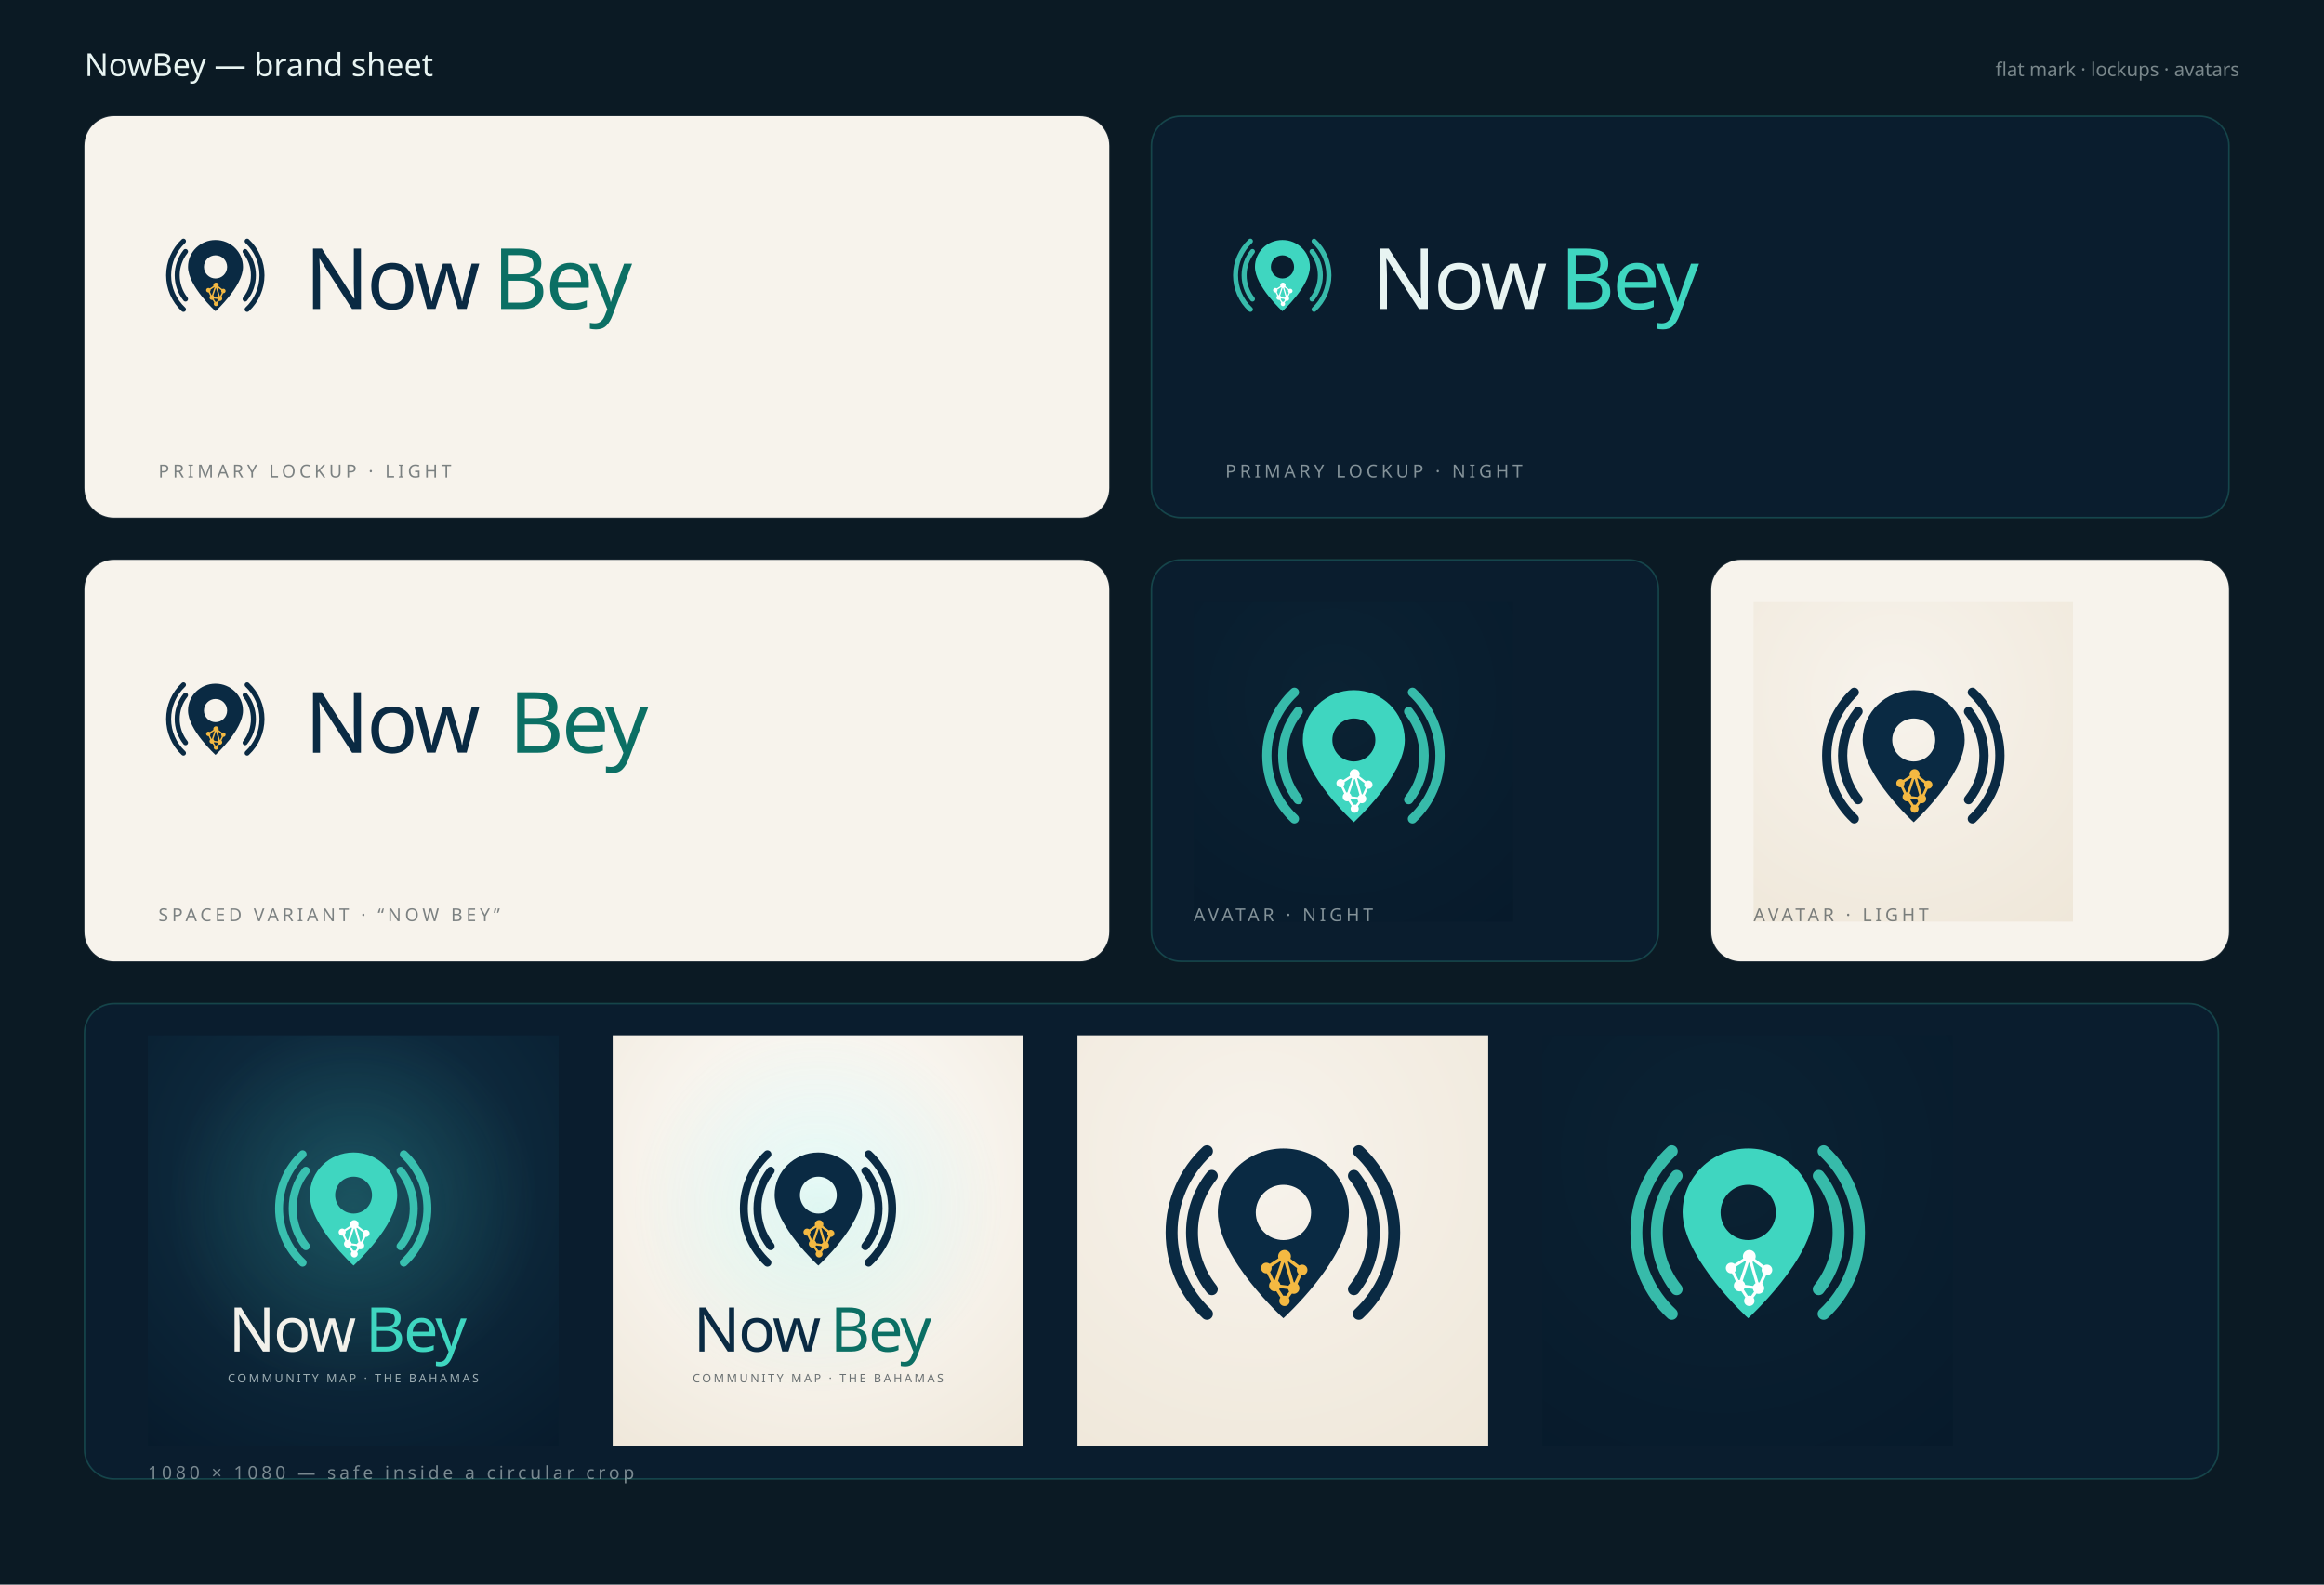
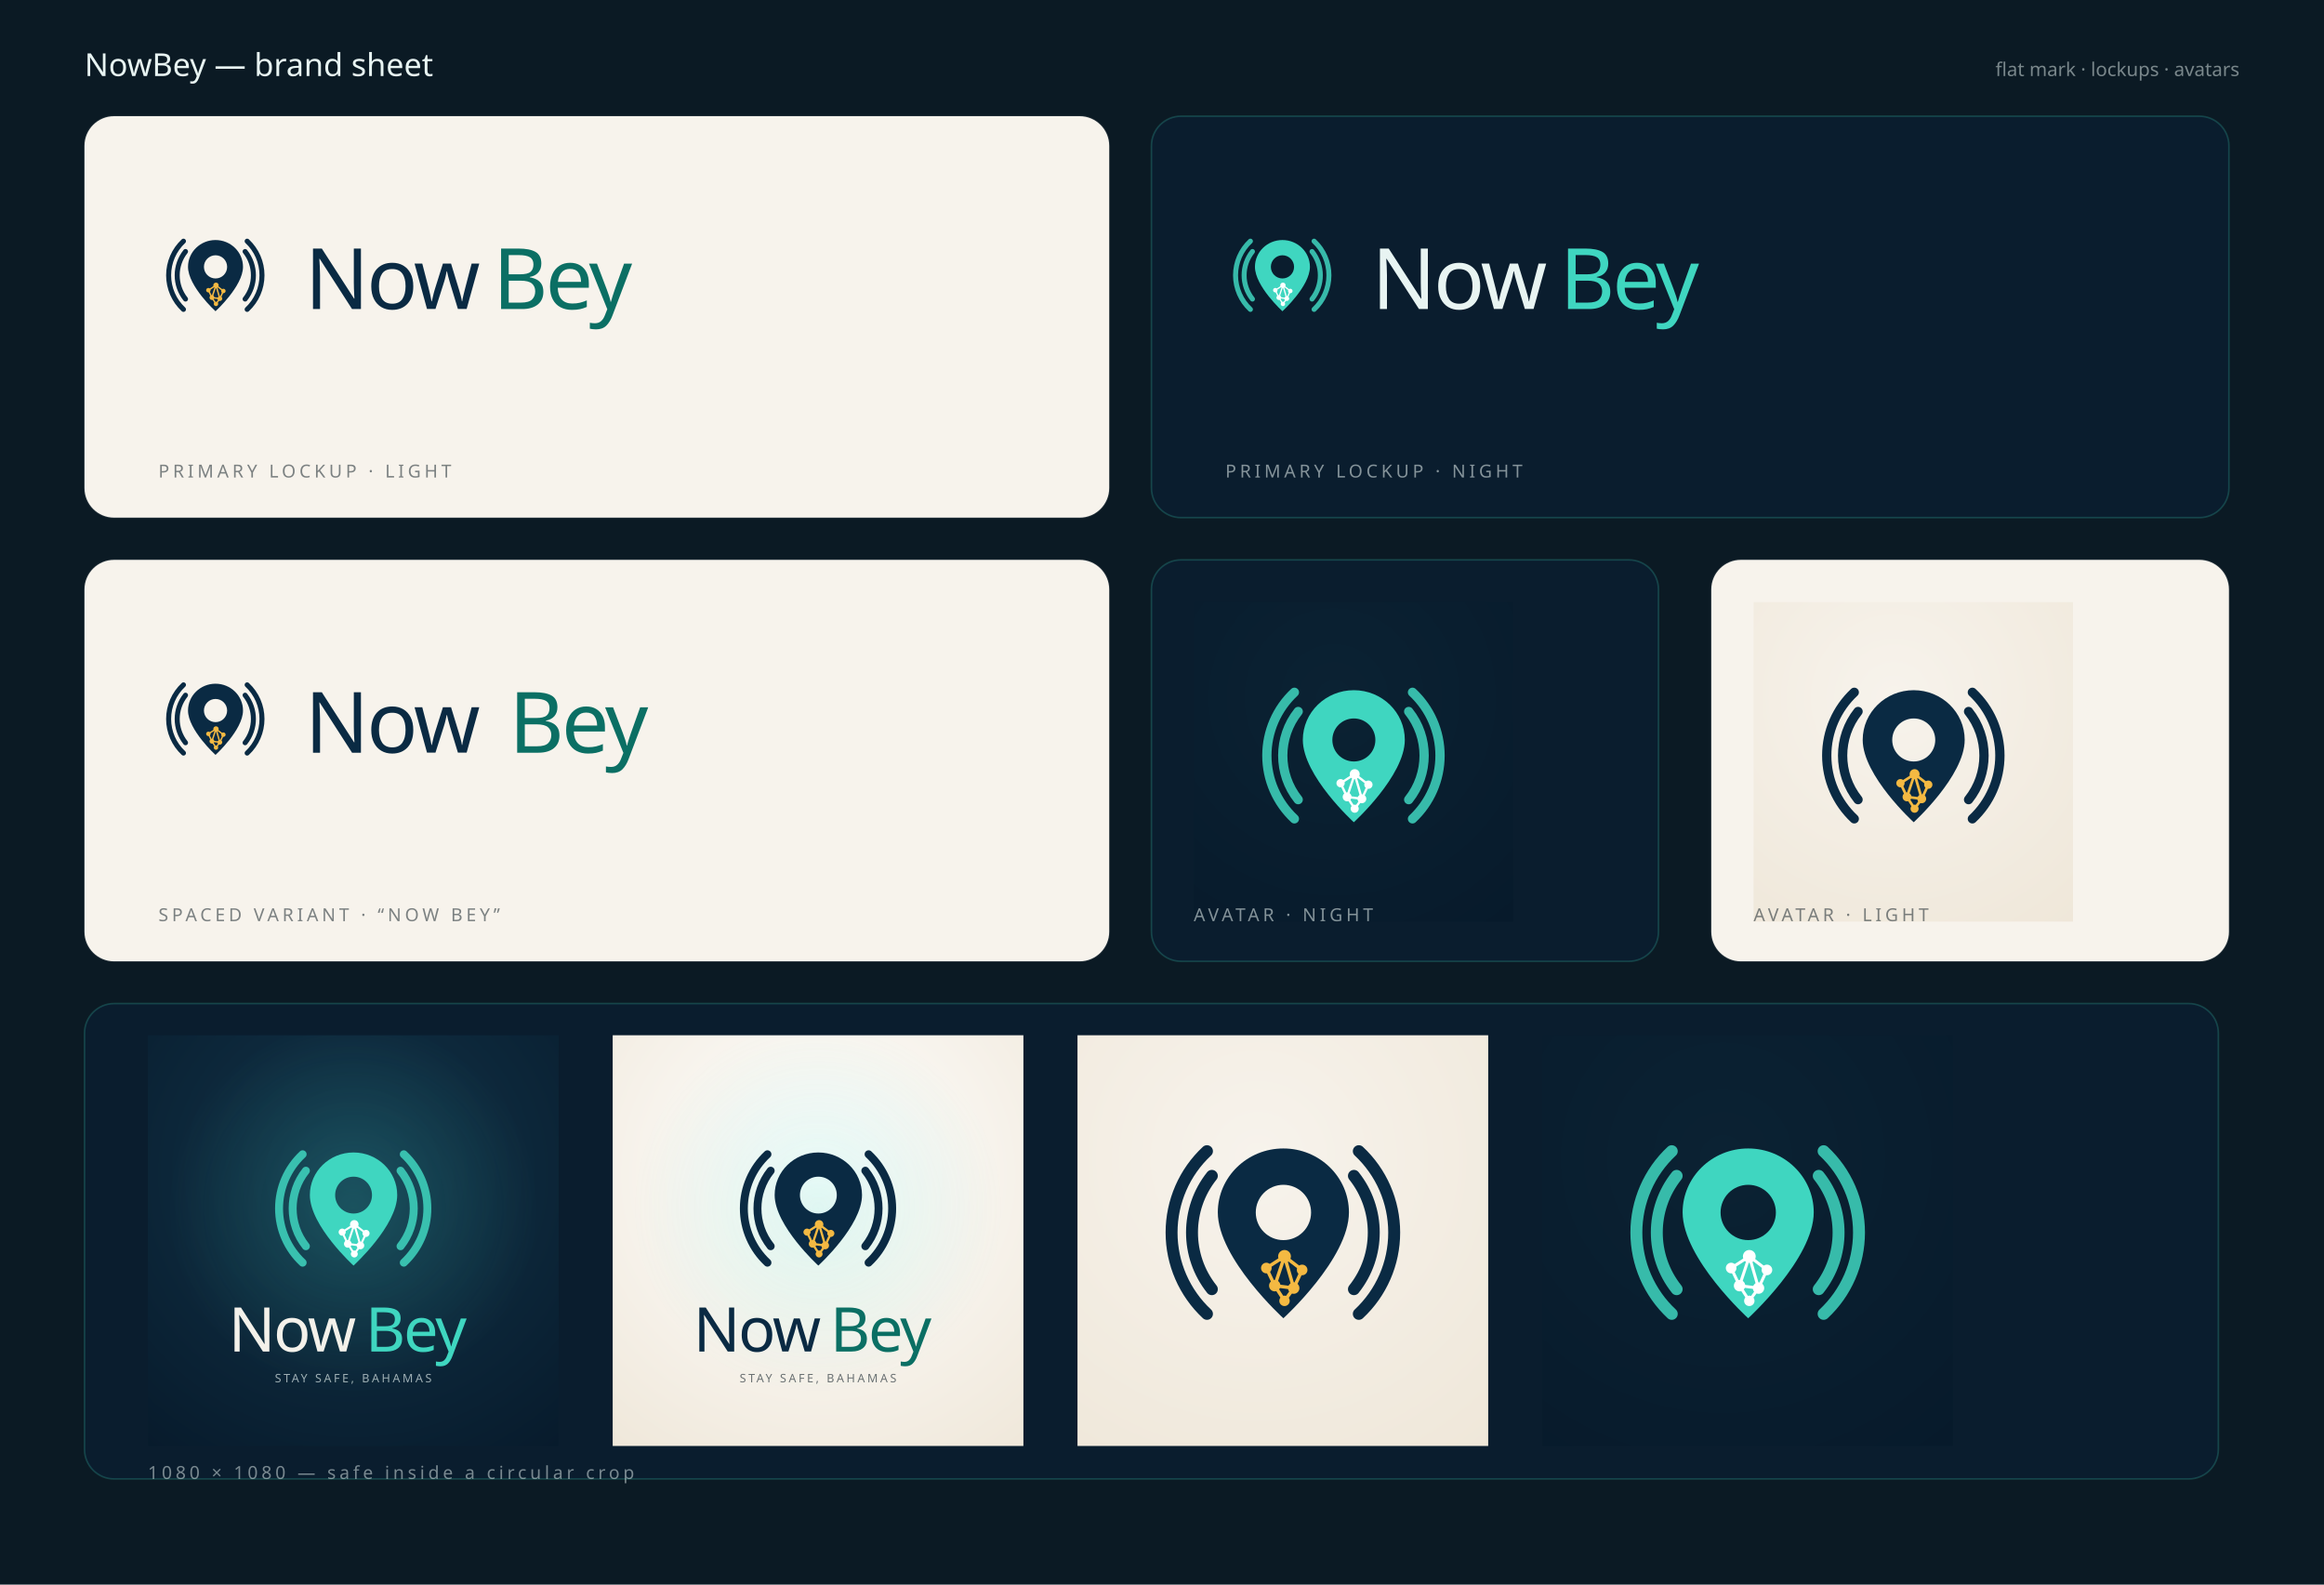
<svg xmlns="http://www.w3.org/2000/svg" width="2200" height="1500" viewBox="0 0 2200 1500">
  <defs />
  <rect width="2200" height="1500" fill="#0B1A24" />
  <text x="80" y="72" font-family="Brico800" font-size="30" fill="#E8F4F2">NowBey — brand sheet</text>
  <text x="2120" y="72" font-family="Brico800" font-size="18" fill="rgba(232,244,242,0.5)" text-anchor="end">flat mark · lockups · avatars</text>
  <rect x="80" y="110" width="970" height="380" rx="28" fill="#F7F3EC" stroke="rgba(255,255,255,0.10)" stroke-width="1.5" />
  <g transform="translate(150,210) scale(0.78)">
    <defs />
    <g transform="translate(0,0) scale(1.38)">
      <defs>
        <mask id="e12-e9-knock" maskUnits="userSpaceOnUse" x="0" y="0" width="100" height="100">
          <rect x="0" y="0" width="100" height="100" fill="white" />
          <circle cx="50.2" cy="39.6" r="10.2" fill="black" />
        </mask>
      </defs>
      <path d="M22 17A41 41 0 0 0 22 77" fill="none" stroke="#0A2A43" stroke-width="4.4" stroke-linecap="round" />
      <path d="M23.8 26.1A33.5 33.5 0 0 0 23.8 67.9" fill="none" stroke="#0A2A43" stroke-width="4.4" stroke-linecap="round" />
      <path d="M78 17A41 41 0 0 1 78 77" fill="none" stroke="#0A2A43" stroke-width="4.4" stroke-linecap="round" />
      <path d="M76.2 26.1A33.5 33.5 0 0 1 76.2 67.9" fill="none" stroke="#0A2A43" stroke-width="4.4" stroke-linecap="round" />
      <g mask="url(#e12-e9-knock)">
        <path d="M20 7.2c-4.3 0-7.8 3.4-7.8 7.6 0 5.5 7.8 12.6 7.8 12.6s7.8-7.1 7.8-12.6c0-4.2-3.5-7.6-7.8-7.6Z" transform="translate(-11.82 -6.32) scale(3.1)" fill="#0A2A43" />
      </g>
      <g>
        <line x1="43.9" y1="60.1" x2="50.6" y2="55.8" stroke="#F4B942" stroke-width="1.25" stroke-linecap="round" />
        <line x1="50.6" y1="55.8" x2="57.1" y2="60.8" stroke="#F4B942" stroke-width="1.25" stroke-linecap="round" />
        <line x1="43.9" y1="60.1" x2="47" y2="66.6" stroke="#F4B942" stroke-width="1.25" stroke-linecap="round" />
        <line x1="50.6" y1="55.8" x2="47" y2="66.6" stroke="#F4B942" stroke-width="1.25" stroke-linecap="round" />
        <line x1="50.6" y1="55.8" x2="54" y2="67.5" stroke="#F4B942" stroke-width="1.25" stroke-linecap="round" />
        <line x1="57.1" y1="60.8" x2="54" y2="67.5" stroke="#F4B942" stroke-width="1.25" stroke-linecap="round" />
        <line x1="47" y1="66.6" x2="54" y2="67.5" stroke="#F4B942" stroke-width="1.25" stroke-linecap="round" />
        <line x1="47" y1="66.6" x2="50.6" y2="72.2" stroke="#F4B942" stroke-width="1.25" stroke-linecap="round" />
        <line x1="54" y1="67.5" x2="50.6" y2="72.2" stroke="#F4B942" stroke-width="1.25" stroke-linecap="round" />
        <circle cx="43.9" cy="60.1" r="1.96" fill="#F4B942" />
        <circle cx="50.6" cy="55.8" r="2.36" fill="#F4B942" />
        <circle cx="57.1" cy="60.8" r="1.96" fill="#F4B942" />
        <circle cx="47" cy="66.6" r="2.1" fill="#F4B942" />
        <circle cx="54" cy="67.5" r="2.1" fill="#F4B942" />
        <circle cx="50.6" cy="72.2" r="1.92" fill="#F4B942" />
      </g>
    </g>
    <text x="177.6" y="105.82" font-family="Brico800" font-size="102.78" fill="#0A2A43" letter-spacing="-3.08">Now</text>
    <text x="405.87" y="105.82" font-family="Brico800" font-size="102.78" fill="#0B6F64" letter-spacing="-3.08">Bey</text>
  </g>
  <text x="150" y="452" font-family="Brico800" font-size="17" fill="rgba(22,35,43,0.55)" letter-spacing="3.4">PRIMARY LOCKUP · LIGHT</text>
  <rect x="1090" y="110" width="1020" height="380" rx="28" fill="#0A1D2E" stroke="rgba(63,214,192,0.22)" stroke-width="1.5" />
  <g transform="translate(1160,210) scale(0.78)">
    <defs />
    <g transform="translate(0,0) scale(1.38)">
      <defs>
        <mask id="e13-e10-knock" maskUnits="userSpaceOnUse" x="0" y="0" width="100" height="100">
          <rect x="0" y="0" width="100" height="100" fill="white" />
          <circle cx="50.2" cy="39.6" r="10.2" fill="black" />
        </mask>
        <mask id="e13-e10-nodes" maskUnits="userSpaceOnUse" x="0" y="0" width="100" height="100">
          <rect x="0" y="0" width="100" height="100" fill="black" />
          <line x1="43.9" y1="60.1" x2="50.6" y2="55.8" stroke="white" stroke-width="1.1" stroke-linecap="round" />
          <line x1="50.6" y1="55.8" x2="57.1" y2="60.8" stroke="white" stroke-width="1.1" stroke-linecap="round" />
          <line x1="43.9" y1="60.1" x2="47" y2="66.6" stroke="white" stroke-width="1.1" stroke-linecap="round" />
          <line x1="50.6" y1="55.8" x2="47" y2="66.6" stroke="white" stroke-width="1.1" stroke-linecap="round" />
          <line x1="50.6" y1="55.8" x2="54" y2="67.5" stroke="white" stroke-width="1.1" stroke-linecap="round" />
          <line x1="57.1" y1="60.8" x2="54" y2="67.5" stroke="white" stroke-width="1.1" stroke-linecap="round" />
          <line x1="47" y1="66.6" x2="54" y2="67.5" stroke="white" stroke-width="1.1" stroke-linecap="round" />
          <line x1="47" y1="66.6" x2="50.6" y2="72.2" stroke="white" stroke-width="1.1" stroke-linecap="round" />
          <line x1="54" y1="67.5" x2="50.6" y2="72.2" stroke="white" stroke-width="1.1" stroke-linecap="round" />
          <circle cx="43.9" cy="60.1" r="1.96" fill="white" />
          <circle cx="50.6" cy="55.8" r="2.36" fill="white" />
          <circle cx="57.1" cy="60.8" r="1.96" fill="white" />
          <circle cx="47" cy="66.6" r="2.1" fill="white" />
          <circle cx="54" cy="67.5" r="2.1" fill="white" />
          <circle cx="50.6" cy="72.2" r="1.92" fill="white" />
        </mask>
      </defs>
      <path d="M22 17A41 41 0 0 0 22 77" fill="none" stroke="#3FD6C0" stroke-width="4.4" stroke-linecap="round" opacity="0.85" />
      <path d="M23.8 26.1A33.5 33.5 0 0 0 23.8 67.9" fill="none" stroke="#3FD6C0" stroke-width="4.4" stroke-linecap="round" opacity="0.85" />
      <path d="M78 17A41 41 0 0 1 78 77" fill="none" stroke="#3FD6C0" stroke-width="4.4" stroke-linecap="round" opacity="0.85" />
      <path d="M76.2 26.1A33.5 33.5 0 0 1 76.2 67.9" fill="none" stroke="#3FD6C0" stroke-width="4.4" stroke-linecap="round" opacity="0.85" />
      <g mask="url(#e13-e10-knock)">
        <path d="M20 7.2c-4.3 0-7.8 3.4-7.8 7.6 0 5.5 7.8 12.6 7.8 12.6s7.8-7.1 7.8-12.6c0-4.2-3.5-7.6-7.8-7.6Z" transform="translate(-11.82 -6.32) scale(3.1)" fill="#3FD6C0" />
      </g>
      <g mask="url(#e13-e10-nodes)">
        <g mask="url(#e13-e10-knock)">
          <path d="M20 7.2c-4.3 0-7.8 3.4-7.8 7.6 0 5.5 7.8 12.6 7.8 12.6s7.8-7.1 7.8-12.6c0-4.2-3.5-7.6-7.8-7.6Z" transform="translate(-11.82 -6.32) scale(3.1)" fill="white" />
        </g>
      </g>
    </g>
    <text x="177.6" y="105.82" font-family="Brico800" font-size="102.78" fill="#E8F4F2" letter-spacing="-3.08">Now</text>
    <text x="405.87" y="105.82" font-family="Brico800" font-size="102.78" fill="#3FD6C0" letter-spacing="-3.08">Bey</text>
  </g>
  <text x="1160" y="452" font-family="Brico800" font-size="17" fill="rgba(232,244,242,0.55)" letter-spacing="3.4">PRIMARY LOCKUP · NIGHT</text>
  <rect x="80" y="530" width="970" height="380" rx="28" fill="#F7F3EC" stroke="rgba(255,255,255,0.10)" stroke-width="1.5" />
  <g transform="translate(150,630) scale(0.78)">
    <defs />
    <g transform="translate(0,0) scale(1.38)">
      <defs>
        <mask id="e14-e11-knock" maskUnits="userSpaceOnUse" x="0" y="0" width="100" height="100">
          <rect x="0" y="0" width="100" height="100" fill="white" />
          <circle cx="50.2" cy="39.6" r="10.2" fill="black" />
        </mask>
      </defs>
      <path d="M22 17A41 41 0 0 0 22 77" fill="none" stroke="#0A2A43" stroke-width="4.4" stroke-linecap="round" />
      <path d="M23.8 26.1A33.5 33.5 0 0 0 23.8 67.9" fill="none" stroke="#0A2A43" stroke-width="4.4" stroke-linecap="round" />
      <path d="M78 17A41 41 0 0 1 78 77" fill="none" stroke="#0A2A43" stroke-width="4.4" stroke-linecap="round" />
      <path d="M76.2 26.1A33.5 33.5 0 0 1 76.2 67.9" fill="none" stroke="#0A2A43" stroke-width="4.4" stroke-linecap="round" />
      <g mask="url(#e14-e11-knock)">
        <path d="M20 7.2c-4.3 0-7.8 3.4-7.8 7.6 0 5.5 7.8 12.6 7.8 12.6s7.8-7.1 7.8-12.6c0-4.2-3.5-7.6-7.8-7.6Z" transform="translate(-11.82 -6.32) scale(3.1)" fill="#0A2A43" />
      </g>
      <g>
        <line x1="43.9" y1="60.1" x2="50.6" y2="55.8" stroke="#F4B942" stroke-width="1.25" stroke-linecap="round" />
        <line x1="50.6" y1="55.8" x2="57.1" y2="60.8" stroke="#F4B942" stroke-width="1.25" stroke-linecap="round" />
        <line x1="43.9" y1="60.1" x2="47" y2="66.6" stroke="#F4B942" stroke-width="1.25" stroke-linecap="round" />
        <line x1="50.6" y1="55.8" x2="47" y2="66.6" stroke="#F4B942" stroke-width="1.25" stroke-linecap="round" />
        <line x1="50.6" y1="55.8" x2="54" y2="67.5" stroke="#F4B942" stroke-width="1.25" stroke-linecap="round" />
        <line x1="57.1" y1="60.8" x2="54" y2="67.5" stroke="#F4B942" stroke-width="1.25" stroke-linecap="round" />
        <line x1="47" y1="66.6" x2="54" y2="67.5" stroke="#F4B942" stroke-width="1.25" stroke-linecap="round" />
        <line x1="47" y1="66.6" x2="50.6" y2="72.2" stroke="#F4B942" stroke-width="1.25" stroke-linecap="round" />
        <line x1="54" y1="67.5" x2="50.6" y2="72.2" stroke="#F4B942" stroke-width="1.25" stroke-linecap="round" />
        <circle cx="43.9" cy="60.1" r="1.96" fill="#F4B942" />
        <circle cx="50.6" cy="55.8" r="2.36" fill="#F4B942" />
        <circle cx="57.1" cy="60.8" r="1.96" fill="#F4B942" />
        <circle cx="47" cy="66.6" r="2.1" fill="#F4B942" />
        <circle cx="54" cy="67.5" r="2.1" fill="#F4B942" />
        <circle cx="50.6" cy="72.2" r="1.92" fill="#F4B942" />
      </g>
    </g>
    <text x="177.6" y="105.82" font-family="Brico800" font-size="102.78" fill="#0A2A43" letter-spacing="-3.08">Now</text>
    <text x="425.4" y="105.82" font-family="Brico800" font-size="102.78" fill="#0B6F64" letter-spacing="-3.08">Bey</text>
  </g>
  <text x="150" y="872" font-family="Brico800" font-size="17" fill="rgba(22,35,43,0.55)" letter-spacing="3.4">SPACED VARIANT · “NOW BEY”</text>
  <rect x="1090" y="530" width="480" height="380" rx="28" fill="#0A1D2E" stroke="rgba(63,214,192,0.22)" stroke-width="1.5" />
  <g transform="translate(1130,570) scale(0.28)">
    <defs>
      <radialGradient id="e16-bg" cx="0.44" cy="0.30" r="0.9">
        <stop offset="0" stop-color="#0B2233" />
        <stop offset="1" stop-color="#071A2B" />
      </radialGradient>
    </defs>
    <rect width="1080" height="1080" fill="url(#e16-bg)" />
    <g transform="translate(183.6,183.6) scale(7.13)">
      <defs>
        <mask id="e16-e15-knock" maskUnits="userSpaceOnUse" x="0" y="0" width="100" height="100">
          <rect x="0" y="0" width="100" height="100" fill="white" />
          <circle cx="50.2" cy="39.6" r="10.2" fill="black" />
        </mask>
        <mask id="e16-e15-nodes" maskUnits="userSpaceOnUse" x="0" y="0" width="100" height="100">
          <rect x="0" y="0" width="100" height="100" fill="black" />
          <line x1="43.9" y1="60.1" x2="50.6" y2="55.8" stroke="white" stroke-width="1.1" stroke-linecap="round" />
          <line x1="50.6" y1="55.8" x2="57.1" y2="60.8" stroke="white" stroke-width="1.1" stroke-linecap="round" />
          <line x1="43.9" y1="60.1" x2="47" y2="66.6" stroke="white" stroke-width="1.1" stroke-linecap="round" />
          <line x1="50.6" y1="55.8" x2="47" y2="66.6" stroke="white" stroke-width="1.1" stroke-linecap="round" />
          <line x1="50.6" y1="55.8" x2="54" y2="67.5" stroke="white" stroke-width="1.1" stroke-linecap="round" />
          <line x1="57.1" y1="60.8" x2="54" y2="67.5" stroke="white" stroke-width="1.1" stroke-linecap="round" />
          <line x1="47" y1="66.6" x2="54" y2="67.5" stroke="white" stroke-width="1.1" stroke-linecap="round" />
          <line x1="47" y1="66.6" x2="50.6" y2="72.2" stroke="white" stroke-width="1.1" stroke-linecap="round" />
          <line x1="54" y1="67.5" x2="50.6" y2="72.2" stroke="white" stroke-width="1.1" stroke-linecap="round" />
          <circle cx="43.9" cy="60.1" r="1.96" fill="white" />
          <circle cx="50.6" cy="55.8" r="2.36" fill="white" />
          <circle cx="57.1" cy="60.8" r="1.96" fill="white" />
          <circle cx="47" cy="66.6" r="2.1" fill="white" />
          <circle cx="54" cy="67.5" r="2.1" fill="white" />
          <circle cx="50.6" cy="72.2" r="1.92" fill="white" />
        </mask>
      </defs>
      <path d="M22 17A41 41 0 0 0 22 77" fill="none" stroke="#3FD6C0" stroke-width="4.4" stroke-linecap="round" opacity="0.85" />
      <path d="M23.8 26.1A33.5 33.5 0 0 0 23.8 67.9" fill="none" stroke="#3FD6C0" stroke-width="4.4" stroke-linecap="round" opacity="0.85" />
      <path d="M78 17A41 41 0 0 1 78 77" fill="none" stroke="#3FD6C0" stroke-width="4.4" stroke-linecap="round" opacity="0.85" />
      <path d="M76.2 26.1A33.5 33.5 0 0 1 76.2 67.9" fill="none" stroke="#3FD6C0" stroke-width="4.4" stroke-linecap="round" opacity="0.85" />
      <g mask="url(#e16-e15-knock)">
        <path d="M20 7.2c-4.3 0-7.8 3.4-7.8 7.6 0 5.5 7.8 12.6 7.8 12.6s7.8-7.1 7.8-12.6c0-4.2-3.5-7.6-7.8-7.6Z" transform="translate(-11.82 -6.32) scale(3.1)" fill="#3FD6C0" />
      </g>
      <g mask="url(#e16-e15-nodes)">
        <g mask="url(#e16-e15-knock)">
          <path d="M20 7.2c-4.3 0-7.8 3.4-7.8 7.6 0 5.5 7.8 12.6 7.8 12.6s7.8-7.1 7.8-12.6c0-4.2-3.5-7.6-7.8-7.6Z" transform="translate(-11.82 -6.32) scale(3.1)" fill="white" />
        </g>
      </g>
    </g>
  </g>
  <text x="1130" y="872" font-family="Brico800" font-size="17" fill="rgba(232,244,242,0.55)" letter-spacing="3.4">AVATAR · NIGHT</text>
  <rect x="1620" y="530" width="490" height="380" rx="28" fill="#F7F3EC" stroke="rgba(255,255,255,0.10)" stroke-width="1.5" />
  <g transform="translate(1660,570) scale(0.28)">
    <defs>
      <radialGradient id="e18-bg" cx="0.44" cy="0.30" r="0.9">
        <stop offset="0" stop-color="#F7F3EC" />
        <stop offset="1" stop-color="#EFE7D9" />
      </radialGradient>
    </defs>
    <rect width="1080" height="1080" fill="url(#e18-bg)" />
    <g transform="translate(183.6,183.6) scale(7.13)">
      <defs>
        <mask id="e18-e17-knock" maskUnits="userSpaceOnUse" x="0" y="0" width="100" height="100">
          <rect x="0" y="0" width="100" height="100" fill="white" />
          <circle cx="50.2" cy="39.6" r="10.2" fill="black" />
        </mask>
      </defs>
      <path d="M22 17A41 41 0 0 0 22 77" fill="none" stroke="#0A2A43" stroke-width="4.4" stroke-linecap="round" />
      <path d="M23.8 26.1A33.5 33.5 0 0 0 23.8 67.9" fill="none" stroke="#0A2A43" stroke-width="4.4" stroke-linecap="round" />
      <path d="M78 17A41 41 0 0 1 78 77" fill="none" stroke="#0A2A43" stroke-width="4.4" stroke-linecap="round" />
      <path d="M76.2 26.1A33.5 33.5 0 0 1 76.2 67.9" fill="none" stroke="#0A2A43" stroke-width="4.4" stroke-linecap="round" />
      <g mask="url(#e18-e17-knock)">
        <path d="M20 7.2c-4.3 0-7.8 3.4-7.8 7.6 0 5.5 7.8 12.6 7.8 12.6s7.8-7.1 7.8-12.6c0-4.2-3.5-7.6-7.8-7.6Z" transform="translate(-11.82 -6.32) scale(3.1)" fill="#0A2A43" />
      </g>
      <g>
        <line x1="43.9" y1="60.1" x2="50.6" y2="55.8" stroke="#F4B942" stroke-width="1.25" stroke-linecap="round" />
        <line x1="50.6" y1="55.8" x2="57.1" y2="60.8" stroke="#F4B942" stroke-width="1.25" stroke-linecap="round" />
        <line x1="43.9" y1="60.1" x2="47" y2="66.6" stroke="#F4B942" stroke-width="1.25" stroke-linecap="round" />
        <line x1="50.6" y1="55.8" x2="47" y2="66.6" stroke="#F4B942" stroke-width="1.25" stroke-linecap="round" />
        <line x1="50.6" y1="55.8" x2="54" y2="67.5" stroke="#F4B942" stroke-width="1.25" stroke-linecap="round" />
        <line x1="57.1" y1="60.8" x2="54" y2="67.5" stroke="#F4B942" stroke-width="1.25" stroke-linecap="round" />
        <line x1="47" y1="66.6" x2="54" y2="67.5" stroke="#F4B942" stroke-width="1.25" stroke-linecap="round" />
        <line x1="47" y1="66.6" x2="50.6" y2="72.2" stroke="#F4B942" stroke-width="1.25" stroke-linecap="round" />
        <line x1="54" y1="67.5" x2="50.6" y2="72.2" stroke="#F4B942" stroke-width="1.25" stroke-linecap="round" />
        <circle cx="43.9" cy="60.1" r="1.96" fill="#F4B942" />
        <circle cx="50.6" cy="55.8" r="2.36" fill="#F4B942" />
        <circle cx="57.1" cy="60.8" r="1.96" fill="#F4B942" />
        <circle cx="47" cy="66.6" r="2.1" fill="#F4B942" />
        <circle cx="54" cy="67.5" r="2.1" fill="#F4B942" />
        <circle cx="50.6" cy="72.2" r="1.92" fill="#F4B942" />
      </g>
    </g>
  </g>
  <text x="1660" y="872" font-family="Brico800" font-size="17" fill="rgba(22,35,43,0.55)" letter-spacing="3.4">AVATAR · LIGHT</text>
  <rect x="80" y="950" width="2020" height="450" rx="28" fill="#0A1D2E" stroke="rgba(63,214,192,0.22)" stroke-width="1.5" />
  <g transform="translate(140,980) scale(0.36)">
    <defs>
      <radialGradient id="e20-bg" cx="0.5" cy="0.34" r="0.85">
        <stop offset="0" stop-color="#123449" />
        <stop offset="1" stop-color="#071A2B" />
      </radialGradient>
      <radialGradient id="e20-glow" cx="0.5" cy="0.42" r="0.45">
        <stop offset="0" stop-color="rgba(63,214,192,0.20)" />
        <stop offset="1" stop-color="rgba(63,214,192,0.20)" stop-opacity="0" />
      </radialGradient>
    </defs>
    <rect width="1080" height="1080" fill="url(#e20-bg)" />
    <rect width="1080" height="1080" fill="url(#e20-glow)" />
    <g transform="translate(302.4,232.2) scale(4.75)">
      <defs>
        <mask id="e20-e19-knock" maskUnits="userSpaceOnUse" x="0" y="0" width="100" height="100">
          <rect x="0" y="0" width="100" height="100" fill="white" />
          <circle cx="50.2" cy="39.6" r="10.2" fill="black" />
        </mask>
        <mask id="e20-e19-nodes" maskUnits="userSpaceOnUse" x="0" y="0" width="100" height="100">
          <rect x="0" y="0" width="100" height="100" fill="black" />
          <line x1="43.9" y1="60.1" x2="50.6" y2="55.8" stroke="white" stroke-width="1.1" stroke-linecap="round" />
          <line x1="50.6" y1="55.8" x2="57.1" y2="60.8" stroke="white" stroke-width="1.1" stroke-linecap="round" />
          <line x1="43.9" y1="60.1" x2="47" y2="66.6" stroke="white" stroke-width="1.1" stroke-linecap="round" />
          <line x1="50.6" y1="55.8" x2="47" y2="66.6" stroke="white" stroke-width="1.1" stroke-linecap="round" />
          <line x1="50.6" y1="55.8" x2="54" y2="67.5" stroke="white" stroke-width="1.1" stroke-linecap="round" />
          <line x1="57.1" y1="60.8" x2="54" y2="67.5" stroke="white" stroke-width="1.1" stroke-linecap="round" />
          <line x1="47" y1="66.6" x2="54" y2="67.5" stroke="white" stroke-width="1.1" stroke-linecap="round" />
          <line x1="47" y1="66.6" x2="50.6" y2="72.2" stroke="white" stroke-width="1.1" stroke-linecap="round" />
          <line x1="54" y1="67.5" x2="50.6" y2="72.2" stroke="white" stroke-width="1.1" stroke-linecap="round" />
          <circle cx="43.9" cy="60.1" r="1.96" fill="white" />
          <circle cx="50.6" cy="55.8" r="2.36" fill="white" />
          <circle cx="57.1" cy="60.8" r="1.96" fill="white" />
          <circle cx="47" cy="66.6" r="2.1" fill="white" />
          <circle cx="54" cy="67.5" r="2.1" fill="white" />
          <circle cx="50.6" cy="72.2" r="1.92" fill="white" />
        </mask>
      </defs>
      <path d="M22 17A41 41 0 0 0 22 77" fill="none" stroke="#3FD6C0" stroke-width="4.4" stroke-linecap="round" opacity="0.85" />
      <path d="M23.8 26.1A33.5 33.5 0 0 0 23.8 67.9" fill="none" stroke="#3FD6C0" stroke-width="4.4" stroke-linecap="round" opacity="0.85" />
      <path d="M78 17A41 41 0 0 1 78 77" fill="none" stroke="#3FD6C0" stroke-width="4.4" stroke-linecap="round" opacity="0.85" />
      <path d="M76.2 26.1A33.5 33.5 0 0 1 76.2 67.9" fill="none" stroke="#3FD6C0" stroke-width="4.4" stroke-linecap="round" opacity="0.85" />
      <g mask="url(#e20-e19-knock)">
        <path d="M20 7.2c-4.3 0-7.8 3.4-7.8 7.6 0 5.5 7.8 12.6 7.8 12.6s7.8-7.1 7.8-12.6c0-4.2-3.5-7.6-7.8-7.6Z" transform="translate(-11.82 -6.32) scale(3.1)" fill="#3FD6C0" />
      </g>
      <g mask="url(#e20-e19-nodes)">
        <g mask="url(#e20-e19-knock)">
          <path d="M20 7.2c-4.3 0-7.8 3.4-7.8 7.6 0 5.5 7.8 12.6 7.8 12.6s7.8-7.1 7.8-12.6c0-4.2-3.5-7.6-7.8-7.6Z" transform="translate(-11.82 -6.32) scale(3.1)" fill="white" />
        </g>
      </g>
    </g>
    <text x="212.11" y="831.6" font-family="Brico800" font-size="162" fill="#F3F1EA" letter-spacing="-4.86">Now</text>
    <text x="571.91" y="831.6" font-family="Brico800" font-size="162" fill="#3FD6C0" letter-spacing="-4.86">Bey</text>
-     <text x="540" y="912.6" font-family="Brico800" font-size="30.78" fill="rgba(232,244,242,0.66)" text-anchor="middle" letter-spacing="6.16">COMMUNITY MAP · THE BAHAMAS</text>
+     <text x="540" y="912.6" font-family="Brico800" font-size="30.78" fill="rgba(232,244,242,0.66)" text-anchor="middle" letter-spacing="6.16">STAY SAFE, BAHAMAS</text>
  </g>
  <g transform="translate(580,980) scale(0.36)">
    <defs>
      <radialGradient id="e22-bg" cx="0.5" cy="0.34" r="0.85">
        <stop offset="0" stop-color="#FFFFFF" />
        <stop offset="1" stop-color="#EFE7D9" />
      </radialGradient>
      <radialGradient id="e22-glow" cx="0.5" cy="0.42" r="0.45">
        <stop offset="0" stop-color="rgba(63,214,192,0.16)" />
        <stop offset="1" stop-color="rgba(63,214,192,0.16)" stop-opacity="0" />
      </radialGradient>
    </defs>
    <rect width="1080" height="1080" fill="url(#e22-bg)" />
    <rect width="1080" height="1080" fill="url(#e22-glow)" />
    <g transform="translate(302.4,232.2) scale(4.75)">
      <defs>
        <mask id="e22-e21-knock" maskUnits="userSpaceOnUse" x="0" y="0" width="100" height="100">
          <rect x="0" y="0" width="100" height="100" fill="white" />
          <circle cx="50.2" cy="39.6" r="10.2" fill="black" />
        </mask>
      </defs>
      <path d="M22 17A41 41 0 0 0 22 77" fill="none" stroke="#0A2A43" stroke-width="4.4" stroke-linecap="round" />
      <path d="M23.8 26.1A33.5 33.5 0 0 0 23.8 67.9" fill="none" stroke="#0A2A43" stroke-width="4.4" stroke-linecap="round" />
      <path d="M78 17A41 41 0 0 1 78 77" fill="none" stroke="#0A2A43" stroke-width="4.4" stroke-linecap="round" />
      <path d="M76.2 26.1A33.5 33.5 0 0 1 76.2 67.9" fill="none" stroke="#0A2A43" stroke-width="4.4" stroke-linecap="round" />
      <g mask="url(#e22-e21-knock)">
        <path d="M20 7.2c-4.3 0-7.8 3.4-7.8 7.6 0 5.5 7.8 12.6 7.8 12.6s7.8-7.1 7.8-12.6c0-4.2-3.5-7.6-7.8-7.6Z" transform="translate(-11.82 -6.32) scale(3.1)" fill="#0A2A43" />
      </g>
      <g>
        <line x1="43.9" y1="60.1" x2="50.6" y2="55.8" stroke="#F4B942" stroke-width="1.25" stroke-linecap="round" />
        <line x1="50.6" y1="55.8" x2="57.1" y2="60.8" stroke="#F4B942" stroke-width="1.25" stroke-linecap="round" />
        <line x1="43.9" y1="60.1" x2="47" y2="66.6" stroke="#F4B942" stroke-width="1.25" stroke-linecap="round" />
        <line x1="50.6" y1="55.8" x2="47" y2="66.6" stroke="#F4B942" stroke-width="1.25" stroke-linecap="round" />
        <line x1="50.6" y1="55.8" x2="54" y2="67.5" stroke="#F4B942" stroke-width="1.25" stroke-linecap="round" />
        <line x1="57.1" y1="60.8" x2="54" y2="67.5" stroke="#F4B942" stroke-width="1.25" stroke-linecap="round" />
        <line x1="47" y1="66.6" x2="54" y2="67.5" stroke="#F4B942" stroke-width="1.25" stroke-linecap="round" />
        <line x1="47" y1="66.6" x2="50.6" y2="72.2" stroke="#F4B942" stroke-width="1.25" stroke-linecap="round" />
        <line x1="54" y1="67.5" x2="50.6" y2="72.2" stroke="#F4B942" stroke-width="1.25" stroke-linecap="round" />
        <circle cx="43.9" cy="60.1" r="1.96" fill="#F4B942" />
        <circle cx="50.6" cy="55.8" r="2.36" fill="#F4B942" />
        <circle cx="57.1" cy="60.8" r="1.96" fill="#F4B942" />
        <circle cx="47" cy="66.6" r="2.1" fill="#F4B942" />
        <circle cx="54" cy="67.5" r="2.1" fill="#F4B942" />
        <circle cx="50.6" cy="72.2" r="1.92" fill="#F4B942" />
      </g>
    </g>
    <text x="212.11" y="831.6" font-family="Brico800" font-size="162" fill="#0A2A43" letter-spacing="-4.86">Now</text>
    <text x="571.91" y="831.6" font-family="Brico800" font-size="162" fill="#0B6F64" letter-spacing="-4.86">Bey</text>
-     <text x="540" y="912.6" font-family="Brico800" font-size="30.78" fill="rgba(22,35,43,0.62)" text-anchor="middle" letter-spacing="6.16">COMMUNITY MAP · THE BAHAMAS</text>
+     <text x="540" y="912.6" font-family="Brico800" font-size="30.78" fill="rgba(22,35,43,0.62)" text-anchor="middle" letter-spacing="6.16">STAY SAFE, BAHAMAS</text>
  </g>
  <g transform="translate(1020,980) scale(0.36)">
    <defs>
      <radialGradient id="e24-bg" cx="0.44" cy="0.30" r="0.9">
        <stop offset="0" stop-color="#F7F3EC" />
        <stop offset="1" stop-color="#EFE7D9" />
      </radialGradient>
    </defs>
    <rect width="1080" height="1080" fill="url(#e24-bg)" />
    <g transform="translate(183.6,183.6) scale(7.13)">
      <defs>
        <mask id="e24-e23-knock" maskUnits="userSpaceOnUse" x="0" y="0" width="100" height="100">
          <rect x="0" y="0" width="100" height="100" fill="white" />
          <circle cx="50.2" cy="39.6" r="10.2" fill="black" />
        </mask>
      </defs>
      <path d="M22 17A41 41 0 0 0 22 77" fill="none" stroke="#0A2A43" stroke-width="4.4" stroke-linecap="round" />
      <path d="M23.8 26.1A33.5 33.5 0 0 0 23.8 67.9" fill="none" stroke="#0A2A43" stroke-width="4.4" stroke-linecap="round" />
      <path d="M78 17A41 41 0 0 1 78 77" fill="none" stroke="#0A2A43" stroke-width="4.4" stroke-linecap="round" />
      <path d="M76.2 26.1A33.5 33.5 0 0 1 76.2 67.9" fill="none" stroke="#0A2A43" stroke-width="4.4" stroke-linecap="round" />
      <g mask="url(#e24-e23-knock)">
        <path d="M20 7.2c-4.3 0-7.8 3.4-7.8 7.6 0 5.5 7.8 12.6 7.8 12.6s7.8-7.1 7.8-12.6c0-4.2-3.5-7.6-7.8-7.6Z" transform="translate(-11.82 -6.32) scale(3.1)" fill="#0A2A43" />
      </g>
      <g>
        <line x1="43.9" y1="60.1" x2="50.6" y2="55.8" stroke="#F4B942" stroke-width="1.25" stroke-linecap="round" />
        <line x1="50.6" y1="55.8" x2="57.1" y2="60.8" stroke="#F4B942" stroke-width="1.25" stroke-linecap="round" />
        <line x1="43.9" y1="60.1" x2="47" y2="66.6" stroke="#F4B942" stroke-width="1.25" stroke-linecap="round" />
        <line x1="50.6" y1="55.8" x2="47" y2="66.6" stroke="#F4B942" stroke-width="1.25" stroke-linecap="round" />
        <line x1="50.6" y1="55.8" x2="54" y2="67.5" stroke="#F4B942" stroke-width="1.25" stroke-linecap="round" />
        <line x1="57.1" y1="60.8" x2="54" y2="67.5" stroke="#F4B942" stroke-width="1.25" stroke-linecap="round" />
        <line x1="47" y1="66.6" x2="54" y2="67.5" stroke="#F4B942" stroke-width="1.25" stroke-linecap="round" />
        <line x1="47" y1="66.6" x2="50.6" y2="72.2" stroke="#F4B942" stroke-width="1.25" stroke-linecap="round" />
        <line x1="54" y1="67.5" x2="50.6" y2="72.2" stroke="#F4B942" stroke-width="1.25" stroke-linecap="round" />
        <circle cx="43.9" cy="60.1" r="1.96" fill="#F4B942" />
        <circle cx="50.6" cy="55.8" r="2.36" fill="#F4B942" />
        <circle cx="57.1" cy="60.8" r="1.96" fill="#F4B942" />
        <circle cx="47" cy="66.6" r="2.1" fill="#F4B942" />
        <circle cx="54" cy="67.5" r="2.1" fill="#F4B942" />
        <circle cx="50.6" cy="72.2" r="1.92" fill="#F4B942" />
      </g>
    </g>
  </g>
  <g transform="translate(1460,980) scale(0.36)">
    <defs>
      <radialGradient id="e26-bg" cx="0.44" cy="0.30" r="0.9">
        <stop offset="0" stop-color="#0B2233" />
        <stop offset="1" stop-color="#071A2B" />
      </radialGradient>
    </defs>
    <rect width="1080" height="1080" fill="url(#e26-bg)" />
    <g transform="translate(183.6,183.6) scale(7.13)">
      <defs>
        <mask id="e26-e25-knock" maskUnits="userSpaceOnUse" x="0" y="0" width="100" height="100">
          <rect x="0" y="0" width="100" height="100" fill="white" />
          <circle cx="50.2" cy="39.6" r="10.2" fill="black" />
        </mask>
        <mask id="e26-e25-nodes" maskUnits="userSpaceOnUse" x="0" y="0" width="100" height="100">
          <rect x="0" y="0" width="100" height="100" fill="black" />
          <line x1="43.9" y1="60.1" x2="50.6" y2="55.8" stroke="white" stroke-width="1.1" stroke-linecap="round" />
          <line x1="50.6" y1="55.8" x2="57.1" y2="60.8" stroke="white" stroke-width="1.1" stroke-linecap="round" />
          <line x1="43.9" y1="60.1" x2="47" y2="66.6" stroke="white" stroke-width="1.1" stroke-linecap="round" />
          <line x1="50.6" y1="55.8" x2="47" y2="66.6" stroke="white" stroke-width="1.1" stroke-linecap="round" />
          <line x1="50.6" y1="55.8" x2="54" y2="67.5" stroke="white" stroke-width="1.1" stroke-linecap="round" />
          <line x1="57.1" y1="60.8" x2="54" y2="67.5" stroke="white" stroke-width="1.1" stroke-linecap="round" />
          <line x1="47" y1="66.6" x2="54" y2="67.5" stroke="white" stroke-width="1.1" stroke-linecap="round" />
          <line x1="47" y1="66.6" x2="50.6" y2="72.2" stroke="white" stroke-width="1.1" stroke-linecap="round" />
          <line x1="54" y1="67.5" x2="50.6" y2="72.2" stroke="white" stroke-width="1.1" stroke-linecap="round" />
          <circle cx="43.9" cy="60.1" r="1.96" fill="white" />
          <circle cx="50.6" cy="55.8" r="2.36" fill="white" />
          <circle cx="57.1" cy="60.8" r="1.96" fill="white" />
          <circle cx="47" cy="66.6" r="2.1" fill="white" />
          <circle cx="54" cy="67.5" r="2.1" fill="white" />
          <circle cx="50.6" cy="72.2" r="1.92" fill="white" />
        </mask>
      </defs>
      <path d="M22 17A41 41 0 0 0 22 77" fill="none" stroke="#3FD6C0" stroke-width="4.4" stroke-linecap="round" opacity="0.85" />
      <path d="M23.8 26.1A33.5 33.5 0 0 0 23.8 67.9" fill="none" stroke="#3FD6C0" stroke-width="4.4" stroke-linecap="round" opacity="0.85" />
      <path d="M78 17A41 41 0 0 1 78 77" fill="none" stroke="#3FD6C0" stroke-width="4.4" stroke-linecap="round" opacity="0.85" />
      <path d="M76.2 26.1A33.5 33.5 0 0 1 76.2 67.9" fill="none" stroke="#3FD6C0" stroke-width="4.4" stroke-linecap="round" opacity="0.85" />
      <g mask="url(#e26-e25-knock)">
        <path d="M20 7.2c-4.3 0-7.8 3.4-7.8 7.6 0 5.5 7.8 12.6 7.8 12.6s7.8-7.1 7.8-12.6c0-4.2-3.5-7.6-7.8-7.6Z" transform="translate(-11.82 -6.32) scale(3.1)" fill="#3FD6C0" />
      </g>
      <g mask="url(#e26-e25-nodes)">
        <g mask="url(#e26-e25-knock)">
          <path d="M20 7.2c-4.3 0-7.8 3.4-7.8 7.6 0 5.5 7.8 12.6 7.8 12.6s7.8-7.1 7.8-12.6c0-4.2-3.5-7.6-7.8-7.6Z" transform="translate(-11.82 -6.32) scale(3.1)" fill="white" />
        </g>
      </g>
    </g>
  </g>
  <text x="140" y="1400" font-family="Brico800" font-size="17" fill="rgba(232,244,242,0.5)" letter-spacing="3.4">1080 × 1080 — safe inside a circular crop</text>
</svg>
